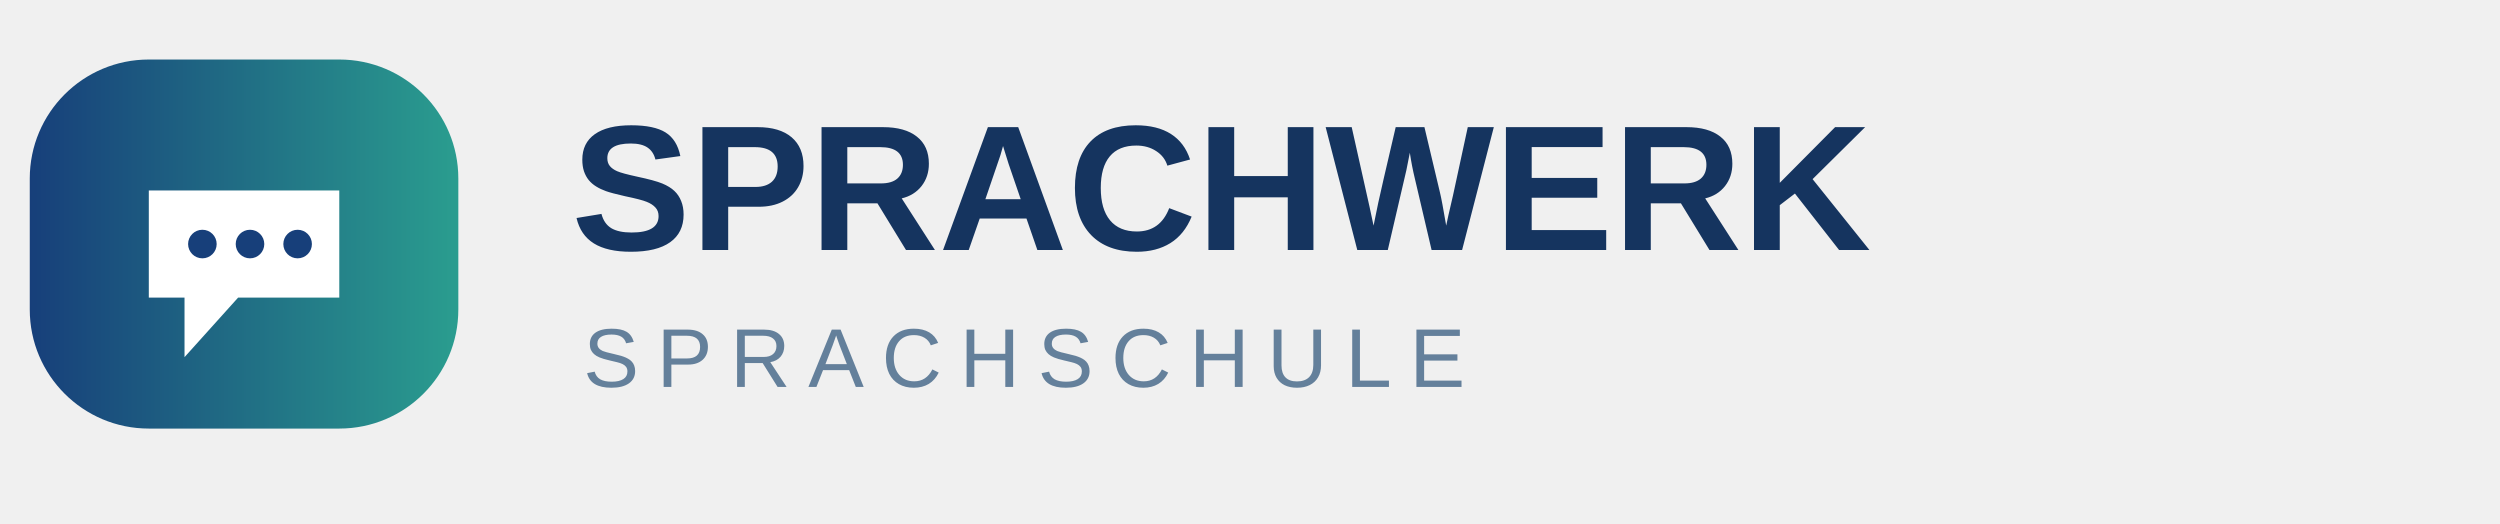
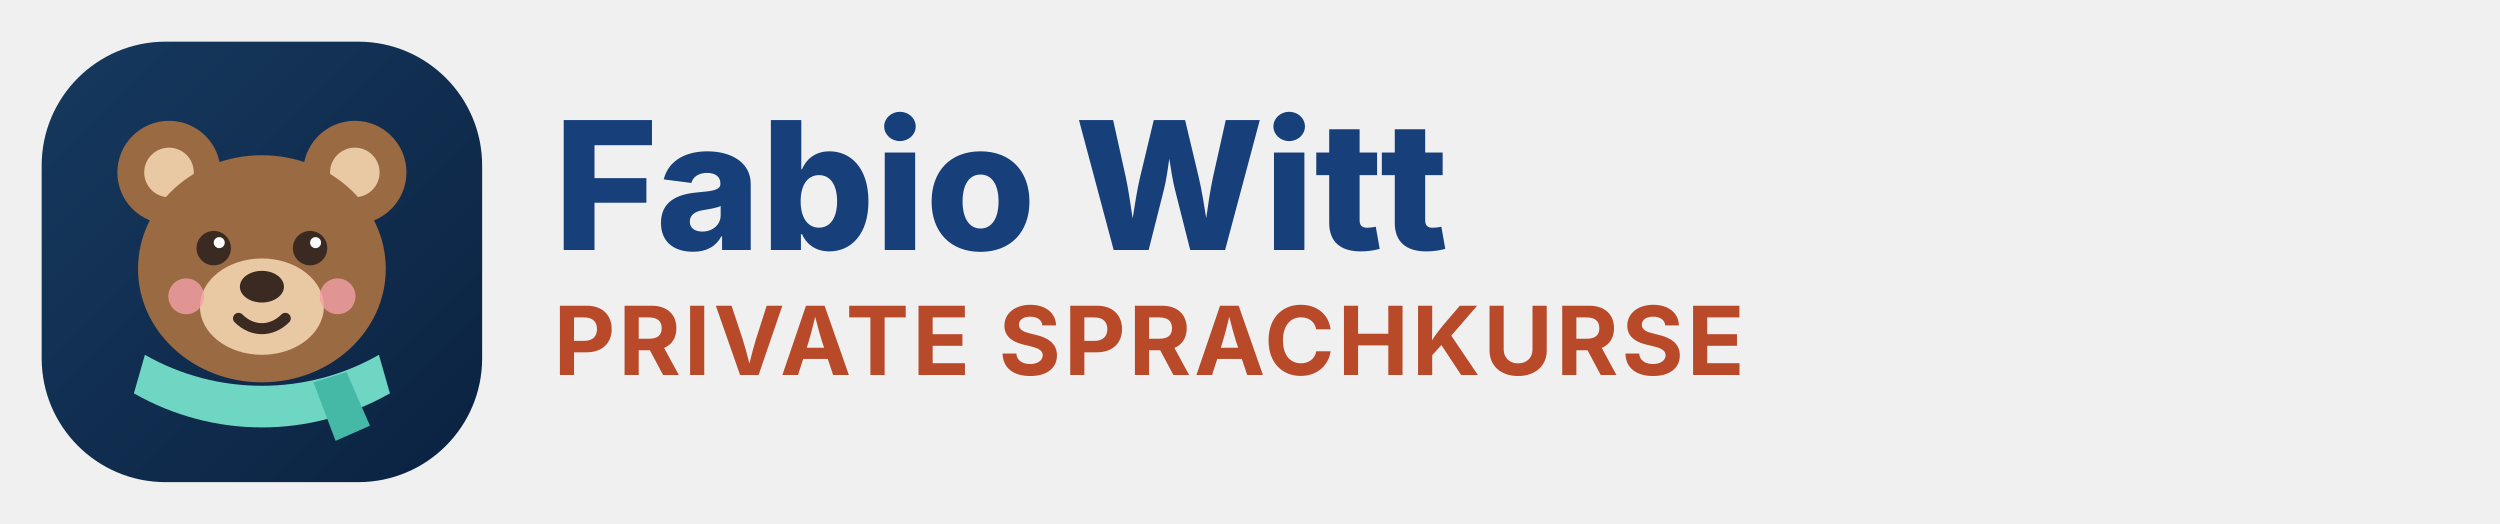
- <svg xmlns="http://www.w3.org/2000/svg" viewBox="0 0 420 88">
-   <defs>
-     <linearGradient id="g" x1="0" x2="1">
-       <stop stop-color="#173f7a" />
-       <stop offset="1" stop-color="#2a9d8f" />
-     </linearGradient>
-   </defs>
-   <rect x="5" y="10" width="72" height="62" rx="20" fill="url(#g)" />
-   <path d="M25 32h32v18H40l-9 10v-10h-6z" fill="#fff" />
-   <circle cx="34" cy="41" r="2.4" fill="#173f7a" />
-   <circle cx="42" cy="41" r="2.4" fill="#173f7a" />
-   <circle cx="50" cy="41" r="2.4" fill="#173f7a" />
-   <text x="96" y="42" font-family="Arial" font-size="30" font-weight="700" fill="#15345f">SPRACHWERK</text>
-   <text x="98" y="65" font-family="Arial" font-size="14" letter-spacing="3" fill="#64809b">SPRACHSCHULE</text>
+ <svg xmlns="http://www.w3.org/2000/svg" width="420" height="88" viewBox="0 0 420 88" role="img" aria-label="Fabio Witt Private Sprachkurse">
+   <svg x="7.0" y="7.0" width="74" height="74" viewBox="0 0 64 64">
+     <defs>
+       <linearGradient id="fb-bg-t" x1="0" y1="0" x2="1" y2="1">
+         <stop offset="0" stop-color="#16395f" />
+         <stop offset="1" stop-color="#0b2240" />
+       </linearGradient>
+     </defs>
+     <rect width="64" height="64" rx="18" fill="url(#fb-bg-t)" />
+     <circle cx="18.5" cy="19" r="7.5" fill="#9A6A43" />
+     <circle cx="45.5" cy="19" r="7.5" fill="#9A6A43" />
+     <circle cx="18.5" cy="19" r="3.6" fill="#E9C9A3" />
+     <circle cx="45.5" cy="19" r="3.6" fill="#E9C9A3" />
+     <ellipse cx="32" cy="33" rx="18" ry="16.5" fill="#9A6A43" />
+     <path d="M15 45.5c10.5 6 23.5 6 34 0l1.6 5.6c-11.6 6.6-25.6 6.6-37.2 0z" fill="#6fd6c4" />
+     <path d="M39.5 49.5l3.2 8.5 5-2.2-3.4-7.8z" fill="#45b9a6" />
+     <ellipse cx="32" cy="38.5" rx="9" ry="7" fill="#E9C9A3" />
+     <circle cx="21" cy="37" r="2.6" fill="#F2A0A8" opacity=".8" />
+     <circle cx="43" cy="37" r="2.6" fill="#F2A0A8" opacity=".8" />
+     <circle cx="25" cy="30" r="2.5" fill="#3B2A22" />
+     <circle cx="39" cy="30" r="2.5" fill="#3B2A22" />
+     <circle cx="25.8" cy="29.2" r=".8" fill="#fff" />
+     <circle cx="39.8" cy="29.2" r=".8" fill="#fff" />
+     <ellipse cx="32" cy="35.6" rx="3.2" ry="2.3" fill="#3B2A22" />
+     <path d="M28.6 40.2c2 2 4.8 2 6.8 0" fill="none" stroke="#3B2A22" stroke-width="1.6" stroke-linecap="round" />
+   </svg>
+   <text x="93.0" y="42.0" font-family="Inter,Segoe UI,Helvetica,Arial,sans-serif" font-size="30" font-weight="800" fill="#173f7a">Fabio Witt</text>
+   <text x="93.0" y="63.0" font-family="Inter,Segoe UI,Helvetica,Arial,sans-serif" font-size="16" font-weight="700" letter-spacing=".5" fill="#b84a2a">PRIVATE SPRACHKURSE</text>
</svg>
